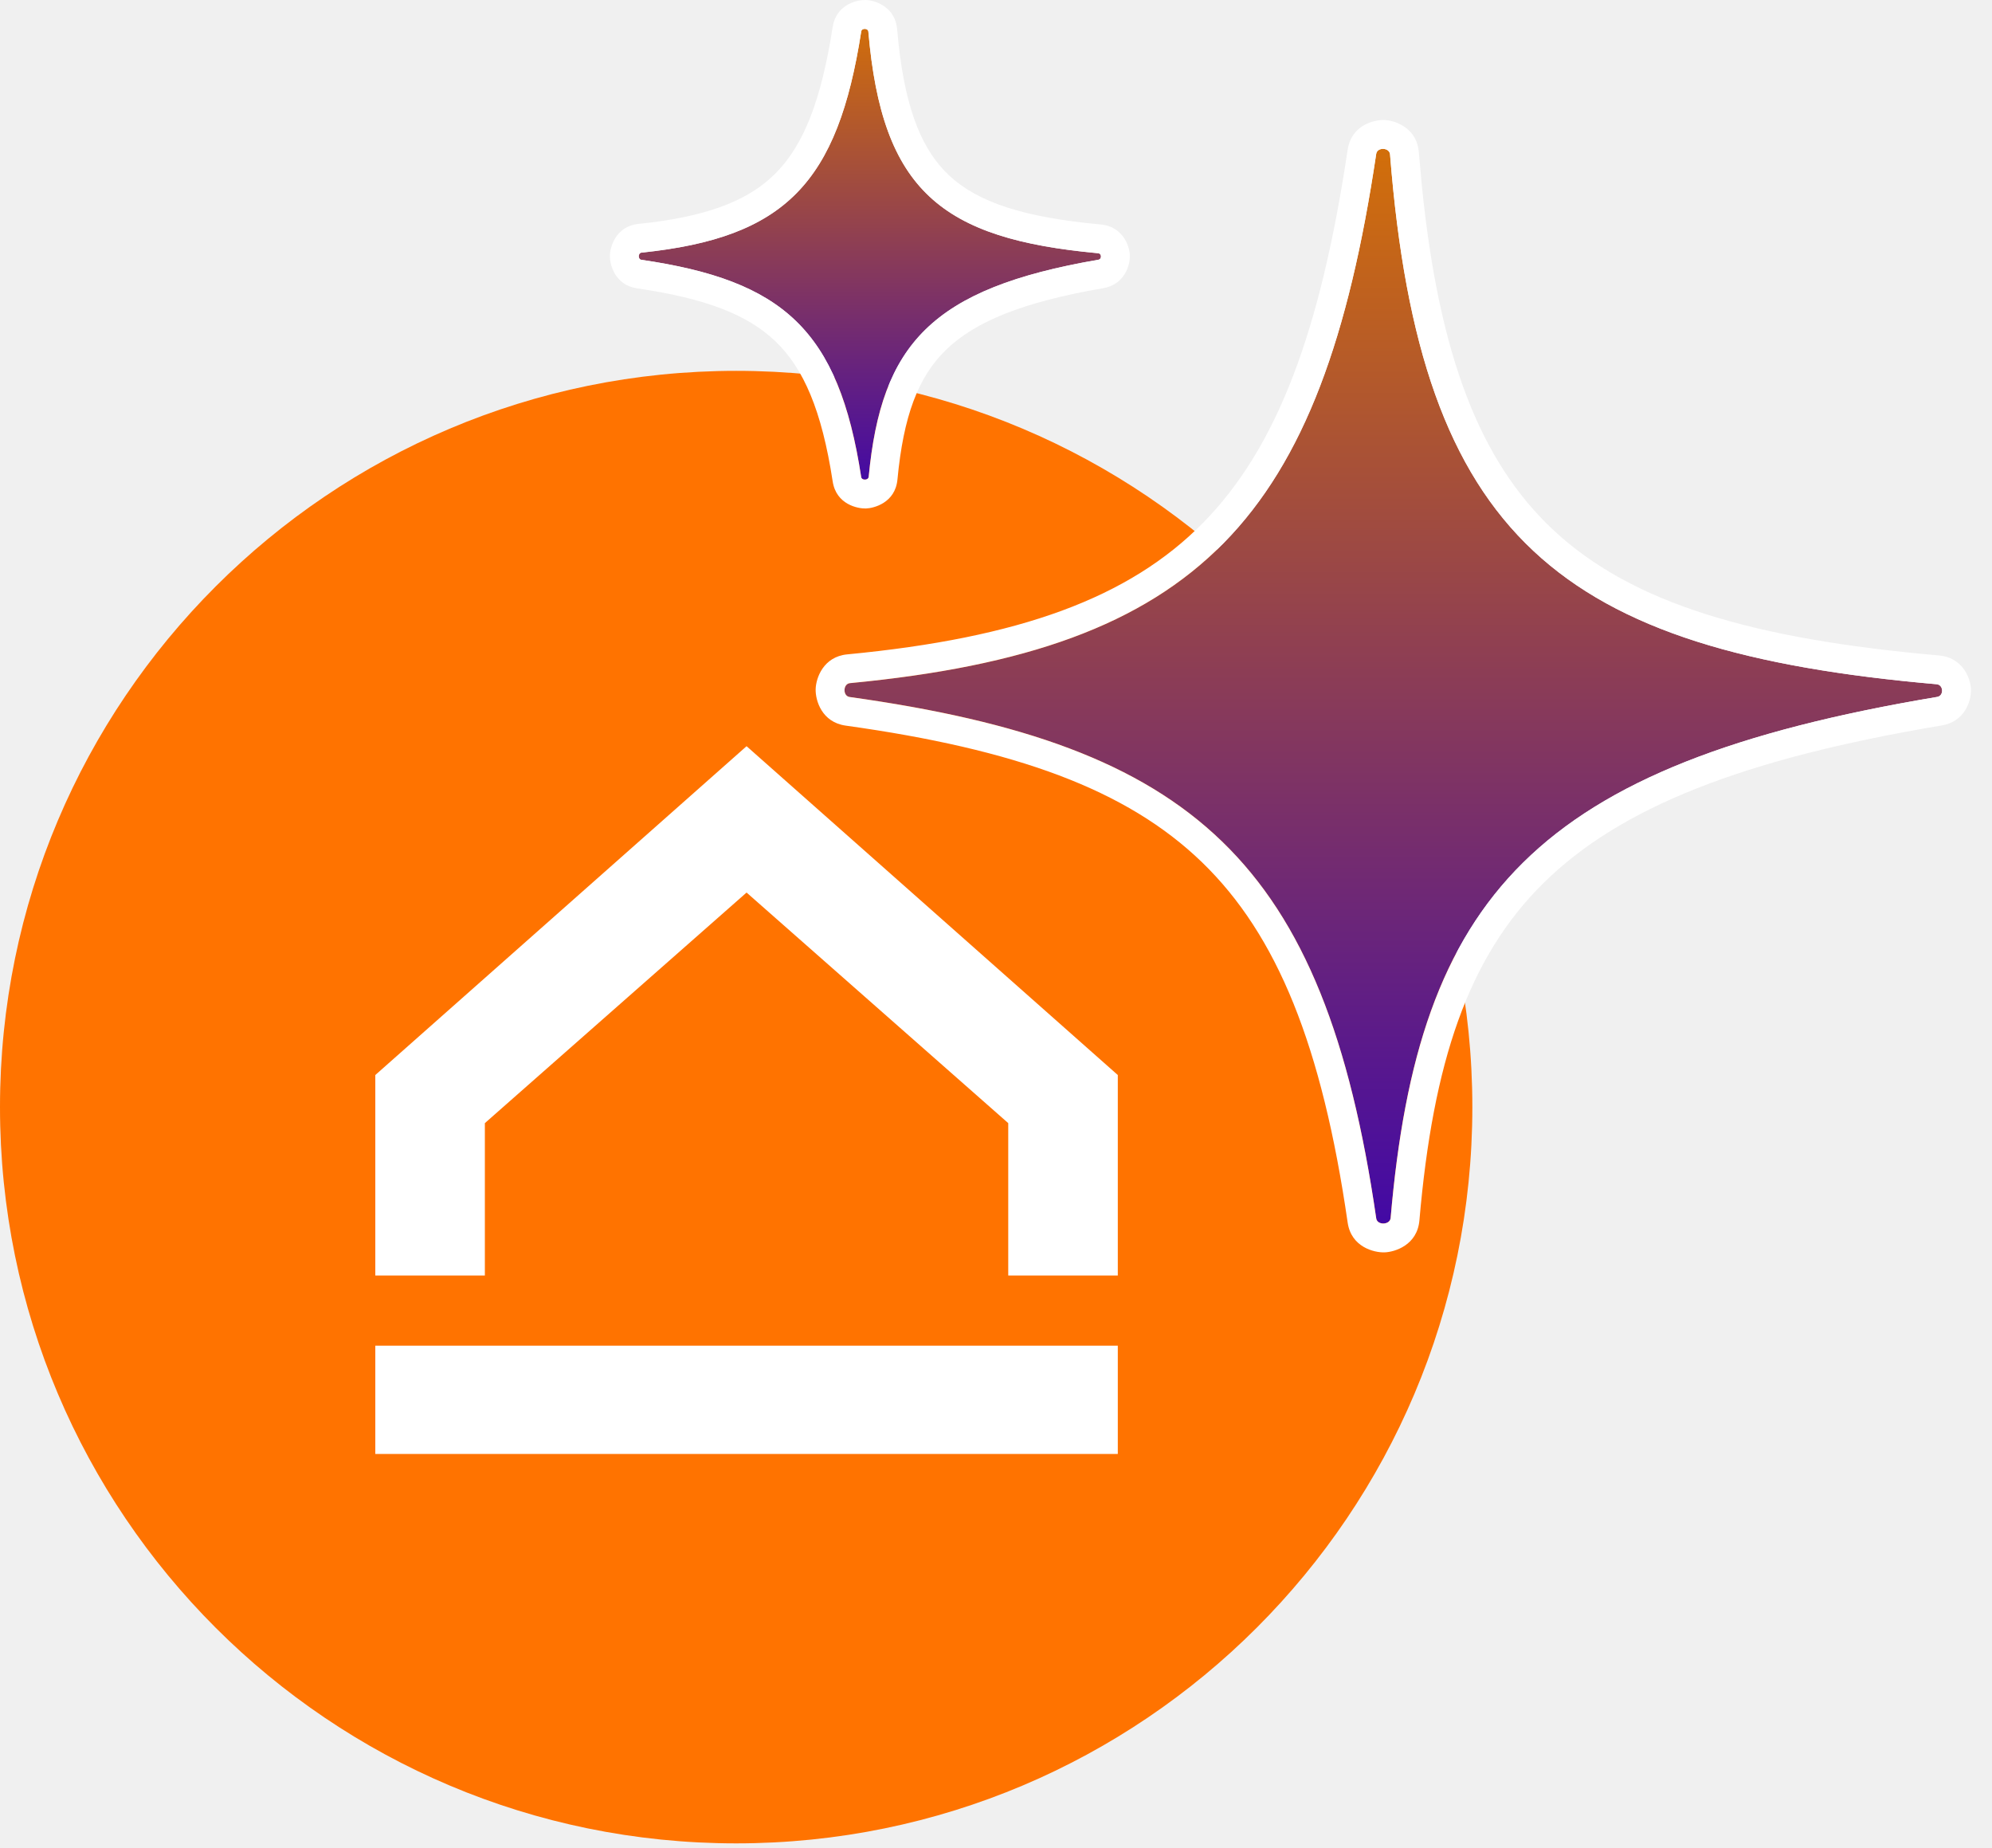
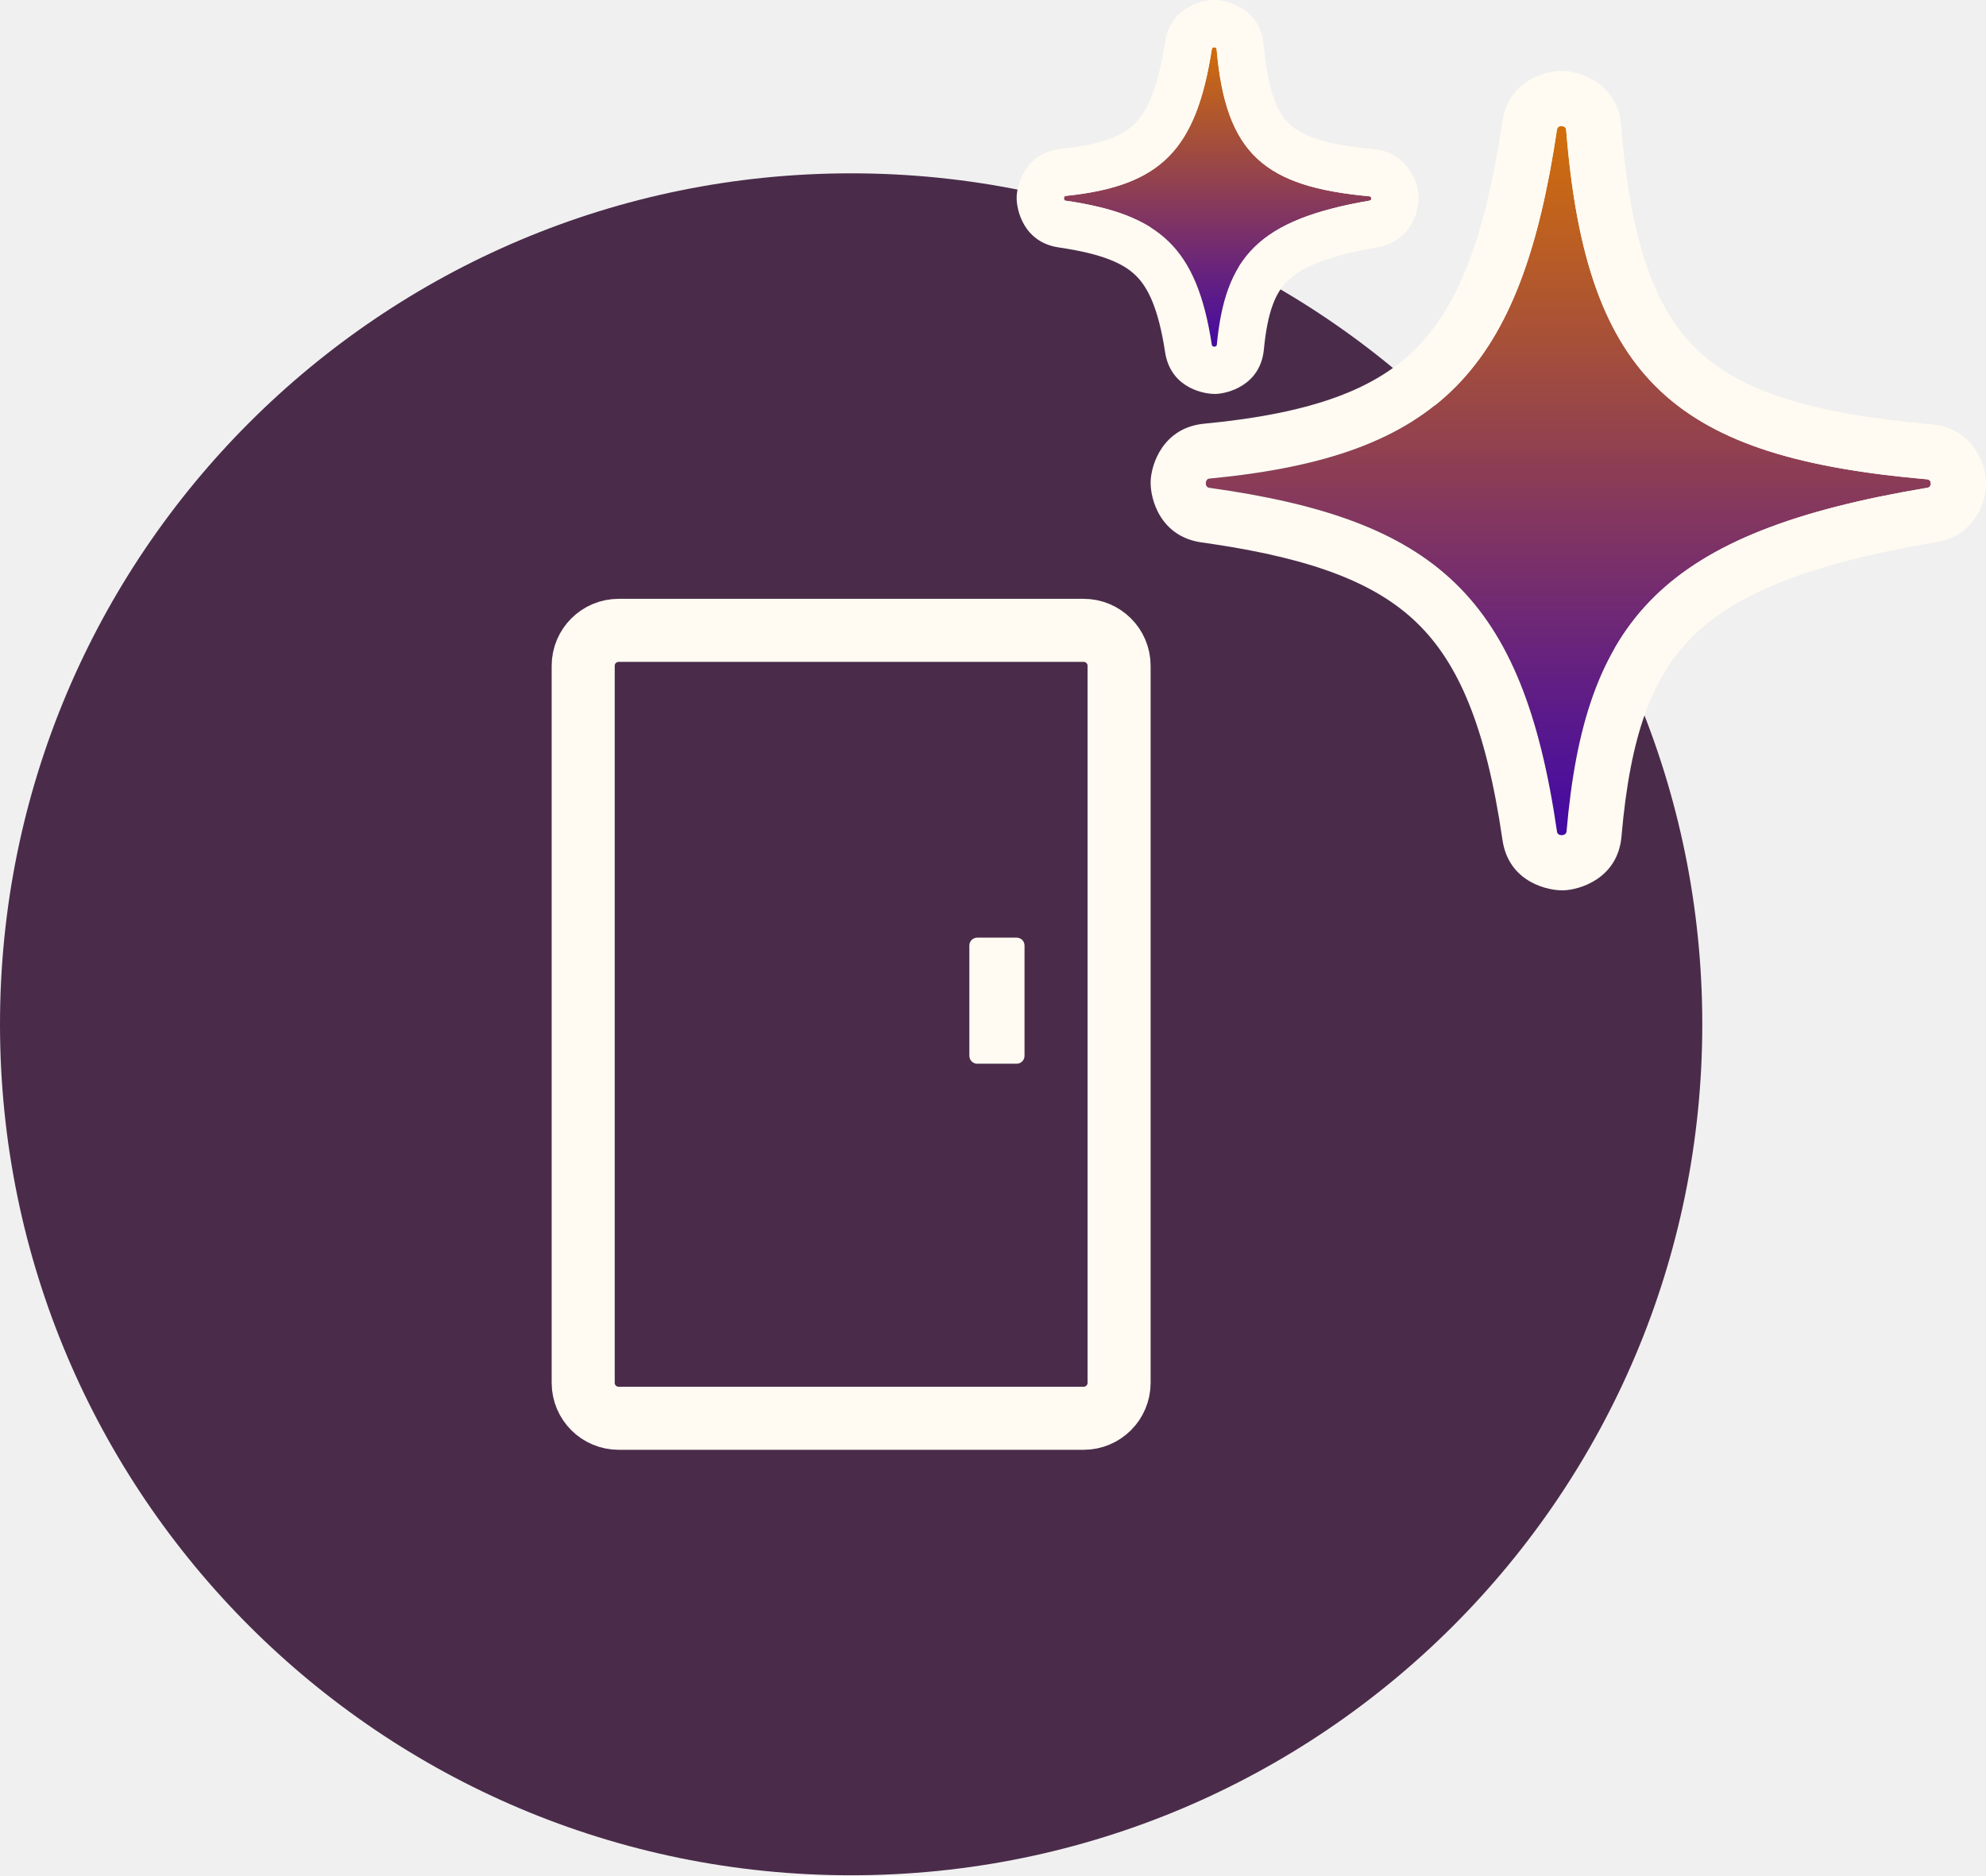
- <svg xmlns="http://www.w3.org/2000/svg" width="69" height="64" viewBox="0 0 69 64" fill="none">
-   <path d="M0 38.344C0 24.261 11.417 12.844 25.5 12.844V12.844C39.583 12.844 51 24.261 51 38.344V38.344C51 52.427 39.583 63.844 25.5 63.844V63.844C11.417 63.844 0 52.427 0 38.344V38.344Z" fill="#FF7300" />
-   <path d="M38.719 44.177H34.924V38.899L25.86 30.913L16.795 38.899V44.177H13V37.233L25.86 25.844L38.719 37.233V44.177ZM13 46.608H38.719V50.358H13V46.608Z" fill="white" />
-   <path d="M29.43 24.14C29.186 24.107 29.197 23.683 29.442 23.66C41.543 22.504 45.781 17.989 47.67 5.33C47.706 5.087 48.13 5.104 48.149 5.349C49.197 18.641 54.027 22.554 67.084 23.698C67.323 23.719 67.338 24.099 67.101 24.138C53.141 26.476 49.129 31.081 48.169 42.183C48.148 42.43 47.706 42.444 47.67 42.2C45.872 29.805 41.307 25.8 29.43 24.14Z" fill="url(#paint0_linear_657_1505)" />
-   <path d="M47.956 4.157C48.32 4.171 48.991 4.409 49.127 5.122L49.146 5.27L49.255 6.472C49.849 12.332 51.272 15.984 53.797 18.349C56.508 20.889 60.685 22.134 67.172 22.702C67.937 22.769 68.252 23.426 68.27 23.871C68.288 24.316 68.025 24.997 67.266 25.124C60.339 26.284 56.104 27.977 53.463 30.585C50.847 33.167 49.638 36.805 49.166 42.269C49.092 43.122 48.318 43.363 47.958 43.375C47.598 43.386 46.805 43.195 46.681 42.343C45.794 36.224 44.248 32.391 41.635 29.863C39.016 27.33 35.168 25.952 29.292 25.131C28.465 25.015 28.243 24.258 28.253 23.871C28.262 23.484 28.52 22.743 29.346 22.664C35.309 22.095 39.109 20.714 41.673 18.107C44.252 15.484 45.745 11.456 46.681 5.182L46.712 5.034C46.899 4.328 47.592 4.143 47.956 4.157ZM48.149 5.349C48.13 5.104 47.706 5.087 47.67 5.33C45.781 17.988 41.544 22.504 29.442 23.66C29.198 23.683 29.186 24.106 29.43 24.14C41.307 25.8 45.872 29.805 47.671 42.199C47.704 42.429 48.095 42.43 48.161 42.226L48.17 42.183C49.129 31.081 53.141 26.475 67.101 24.137C67.324 24.1 67.324 23.765 67.126 23.706L67.084 23.698C54.028 22.555 49.197 18.641 48.149 5.349Z" fill="white" />
-   <path d="M22.214 8.998C22.093 8.98 22.098 8.762 22.22 8.75C27.218 8.234 29.018 6.319 29.832 1.088C29.851 0.966 30.068 0.973 30.078 1.096C30.552 6.605 32.607 8.271 38.042 8.771C38.162 8.782 38.169 8.975 38.05 8.995C32.256 9.99 30.527 11.93 30.09 16.515C30.078 16.639 29.849 16.645 29.83 16.523C29.05 11.419 27.116 9.715 22.214 8.998Z" fill="url(#paint1_linear_657_1505)" />
-   <path d="M29.992 0C30.283 0.01 30.922 0.201 31.055 0.87L31.075 1.009L31.122 1.497C31.38 3.865 31.963 5.225 32.882 6.081C33.879 7.01 35.463 7.529 38.135 7.775C38.85 7.841 39.122 8.461 39.136 8.843C39.149 9.225 38.923 9.859 38.219 9.98C35.379 10.468 33.749 11.159 32.761 12.124C31.798 13.064 31.295 14.412 31.086 16.61C31.009 17.418 30.266 17.603 29.993 17.611C29.72 17.619 28.966 17.479 28.843 16.674C28.465 14.206 27.834 12.764 26.873 11.834C25.907 10.901 24.453 10.336 22.069 9.987C21.291 9.873 21.119 9.155 21.126 8.848C21.133 8.541 21.338 7.835 22.117 7.754L22.557 7.705C24.699 7.434 26.003 6.879 26.882 5.986C27.834 5.017 28.446 3.488 28.843 0.933L28.873 0.795C29.052 0.138 29.7 -0.009 29.992 0ZM30.079 1.095C30.068 0.973 29.851 0.966 29.832 1.087C29.018 6.318 27.218 8.233 22.22 8.749C22.098 8.762 22.093 8.98 22.215 8.998C27.116 9.715 29.05 11.419 29.831 16.523C29.847 16.63 30.024 16.638 30.076 16.556L30.09 16.515C30.527 11.93 32.257 9.99 38.05 8.995C38.154 8.977 38.162 8.827 38.082 8.783L38.043 8.771C32.607 8.271 30.553 6.605 30.079 1.095Z" fill="white" />
+ <svg xmlns="http://www.w3.org/2000/svg" width="252" height="238" viewBox="0 0 252 238" fill="none">
+   <path d="M0 129.999C0 70.352 48.353 21.998 108 21.998V21.998C167.647 21.998 216 70.352 216 129.999V129.999C216 189.645 167.647 237.999 108 237.999V237.999C48.353 237.999 0 189.645 0 129.999V129.999Z" fill="#4A2C4A" />
+   <path d="M153.429 61.904C152.84 61.822 152.866 60.798 153.457 60.742C182.742 57.947 192.997 47.03 197.568 16.42C197.655 15.831 198.68 15.872 198.727 16.465C201.262 48.607 212.952 58.069 244.546 60.834C245.125 60.884 245.162 61.802 244.588 61.898C210.806 67.55 201.098 78.686 198.776 105.533C198.725 106.129 197.655 106.164 197.569 105.572C193.217 75.601 182.17 65.918 153.429 61.904Z" fill="url(#paint0_linear_3_114)" />
+   <path d="M198.438 9.004C200.635 9.091 205.291 10.673 205.705 15.914V15.915C206.93 31.44 210.275 39.642 215.523 44.555C220.897 49.585 229.651 52.503 245.154 53.86C249.966 54.28 251.889 58.422 251.994 61.072C252.099 63.723 250.509 68.005 245.742 68.801L245.743 68.802C229.223 71.566 220.153 75.47 214.8 80.751C209.625 85.856 206.858 93.321 205.75 106.136C205.283 111.544 200.391 112.93 198.413 112.995C196.499 113.057 191.737 112.051 190.727 107.072L190.642 106.578C188.546 92.145 185.016 84.099 179.779 79.037C174.672 74.1 166.899 70.982 153.75 69.023L152.461 68.837C147.229 68.106 145.947 63.332 146.002 61.138C146.057 58.945 147.566 54.271 152.794 53.773H152.793C166.817 52.435 174.708 49.266 179.791 44.101C184.984 38.825 188.418 30.299 190.644 15.386C191.428 10.14 196.243 8.918 198.438 9.004ZM198.727 16.465C198.681 15.872 197.656 15.831 197.567 16.419C192.997 47.029 182.741 57.947 153.457 60.742L153.353 60.763C152.865 60.922 152.876 61.827 153.429 61.904C182.169 65.918 193.217 75.601 197.568 105.572C197.654 106.164 198.725 106.129 198.776 105.534C201.098 78.686 210.805 67.55 244.588 61.898C245.161 61.802 245.125 60.884 244.546 60.834C212.994 58.072 201.294 48.632 198.738 16.593L198.727 16.465ZM243.405 54.999C243.415 54.997 243.424 54.996 243.434 54.995L243.436 54.994C243.425 54.995 243.415 54.997 243.405 54.999Z" fill="#FFFBF2" />
+   <path d="M135.216 25.466C134.92 25.423 134.932 24.893 135.23 24.863C147.404 23.606 151.791 18.945 153.772 6.212C153.818 5.915 154.347 5.933 154.373 6.232C155.527 19.642 160.532 23.697 173.773 24.914C174.064 24.941 174.081 25.41 173.792 25.459C159.678 27.882 155.466 32.604 154.401 43.765C154.372 44.065 153.814 44.081 153.769 43.784C151.867 31.36 147.156 27.212 135.216 25.466Z" fill="url(#paint1_linear_3_114)" />
+   <path d="M154.282 0.002C155.884 0.057 159.714 1.164 160.304 5.305L160.351 5.715V5.717C160.885 11.922 162.219 14.441 163.63 15.755C165.149 17.17 167.978 18.357 174.322 18.94C178.4 19.315 179.92 22.853 179.996 24.962C180.072 27.07 178.819 30.684 174.808 31.372C168.085 32.526 165.008 34.056 163.394 35.63C161.937 37.052 160.852 39.321 160.373 44.335V44.337C159.93 48.964 155.69 49.953 154.271 49.995C152.9 50.036 148.81 49.349 147.914 45.113L147.838 44.692C146.964 38.982 145.602 36.398 144.089 34.937C142.546 33.447 139.915 32.217 134.348 31.403C129.898 30.752 128.964 26.661 129.002 25.02C129.04 23.379 130.158 19.354 134.614 18.894C140.142 18.323 142.616 17.087 144.046 15.633C145.565 14.088 146.909 11.292 147.843 5.289L147.917 4.883C148.787 0.794 152.68 -0.052 154.282 0.002ZM154.373 6.232C154.347 5.933 153.818 5.915 153.771 6.211C151.791 18.945 147.404 23.606 135.229 24.863C134.932 24.894 134.92 25.423 135.216 25.466C147.156 27.213 151.867 31.36 153.769 43.784C153.811 44.062 154.305 44.066 154.39 43.818L154.4 43.765C155.466 32.604 159.678 27.882 173.792 25.459C174.062 25.413 174.065 24.998 173.824 24.924L173.772 24.915C160.556 23.699 155.546 19.657 154.38 6.305L154.373 6.232Z" fill="#FFFBF2" />
+   <rect x="74" y="79.999" width="68" height="100" rx="4.5" stroke="#FFFBF2" stroke-width="8" />
+   <rect x="123" y="118.999" width="7" height="16" rx="1" fill="#FFFBF2" />
  <defs>
-     <linearGradient id="paint0_linear_657_1505" x1="48" y1="2.843" x2="48" y2="44.843" gradientUnits="userSpaceOnUse">
+     <linearGradient id="paint0_linear_3_114" x1="198.366" y1="10.404" x2="198.366" y2="111.964" gradientUnits="userSpaceOnUse">
      <stop stop-color="#DB7500" />
      <stop offset="1" stop-color="#3902AF" />
    </linearGradient>
-     <linearGradient id="paint1_linear_657_1505" x1="30" y1="-0.154" x2="30" y2="17.846" gradientUnits="userSpaceOnUse">
+     <linearGradient id="paint1_linear_3_114" x1="154.181" y1="3.188" x2="154.181" y2="47.002" gradientUnits="userSpaceOnUse">
      <stop stop-color="#DB7500" />
      <stop offset="1" stop-color="#3902AF" />
    </linearGradient>
  </defs>
</svg>
